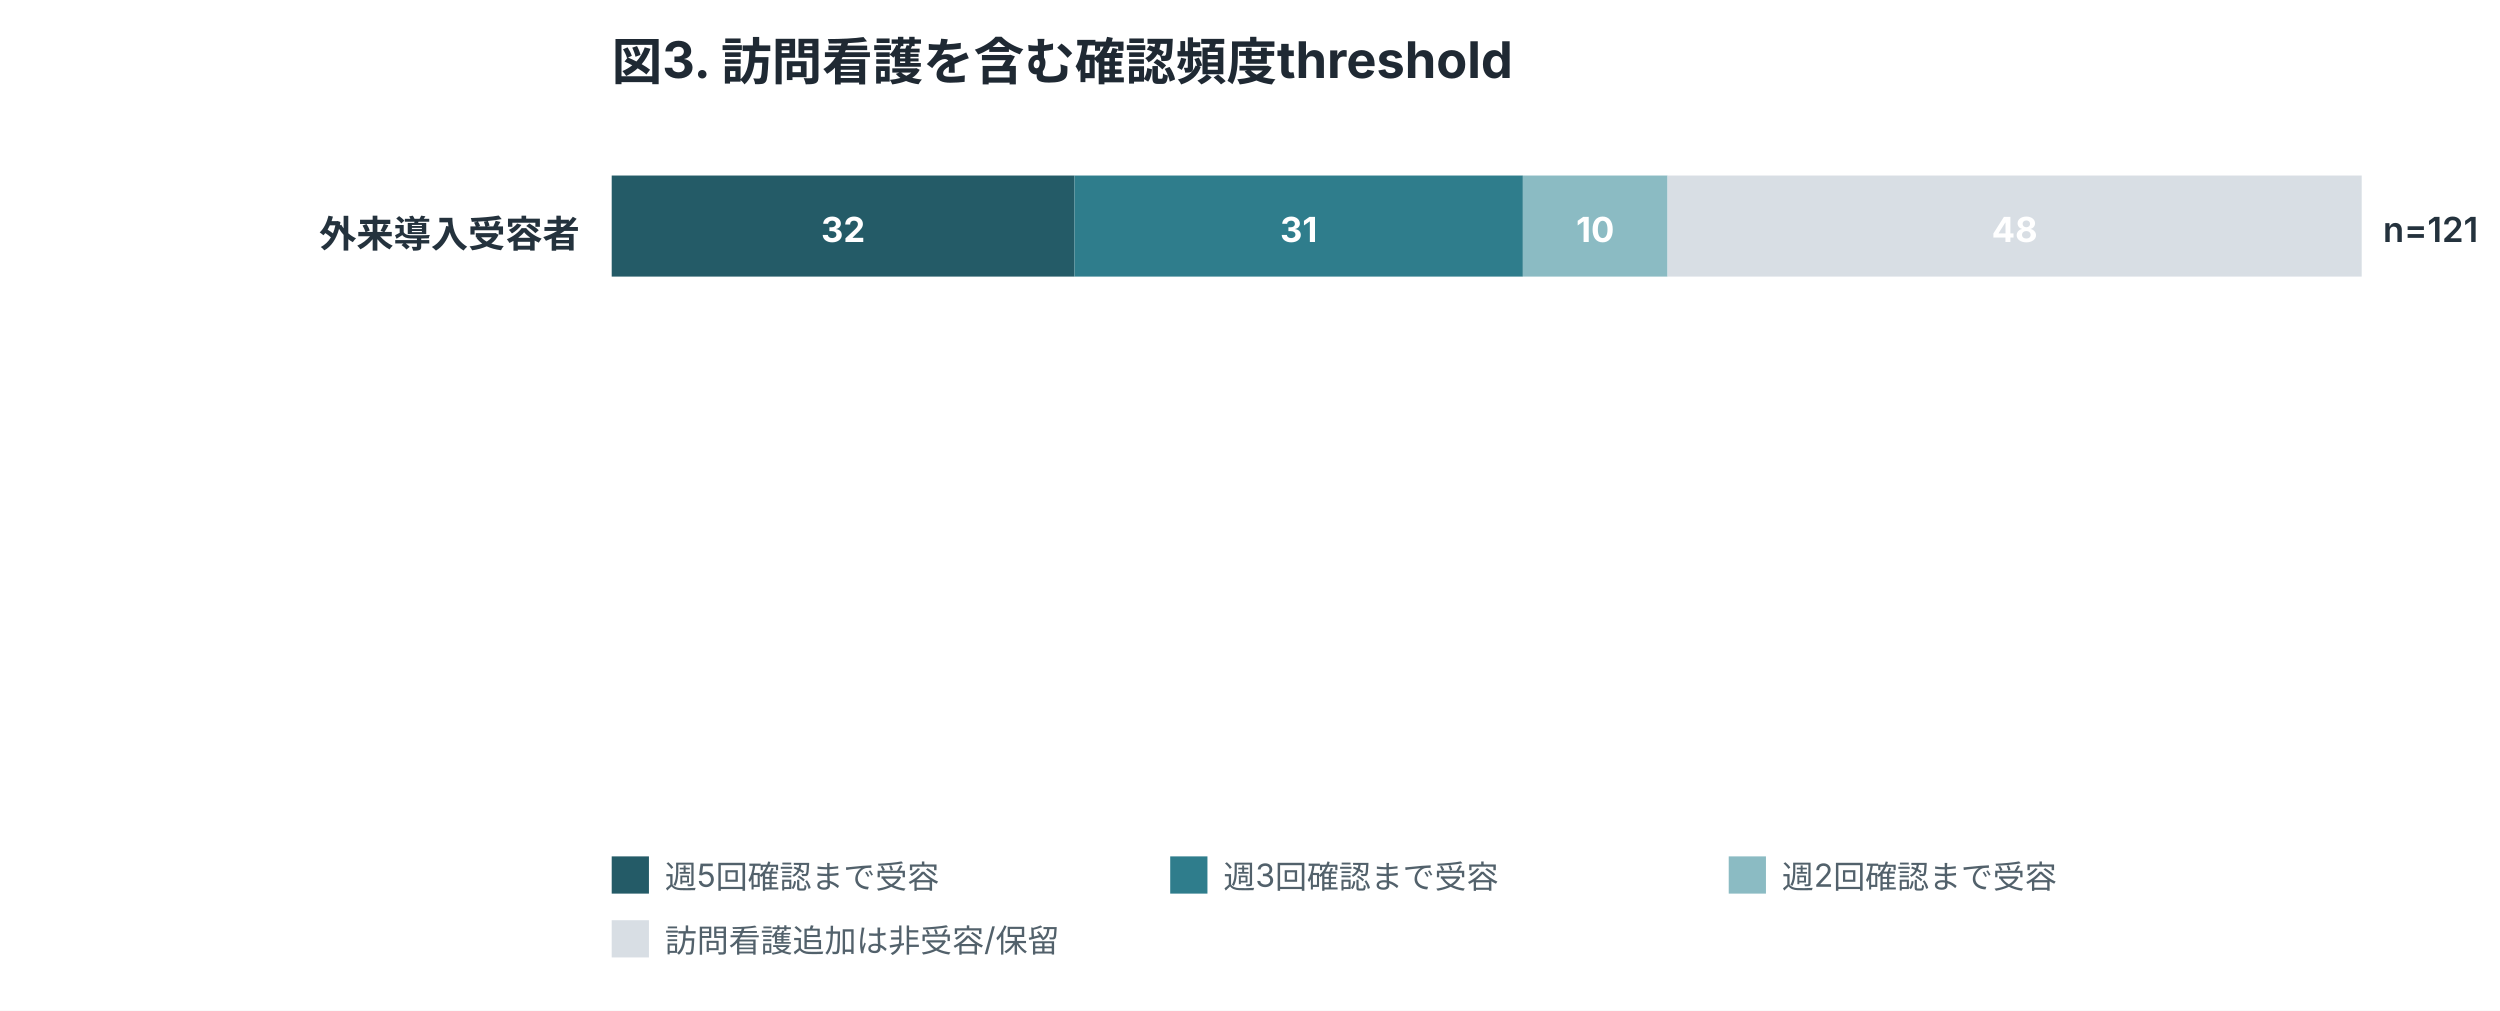
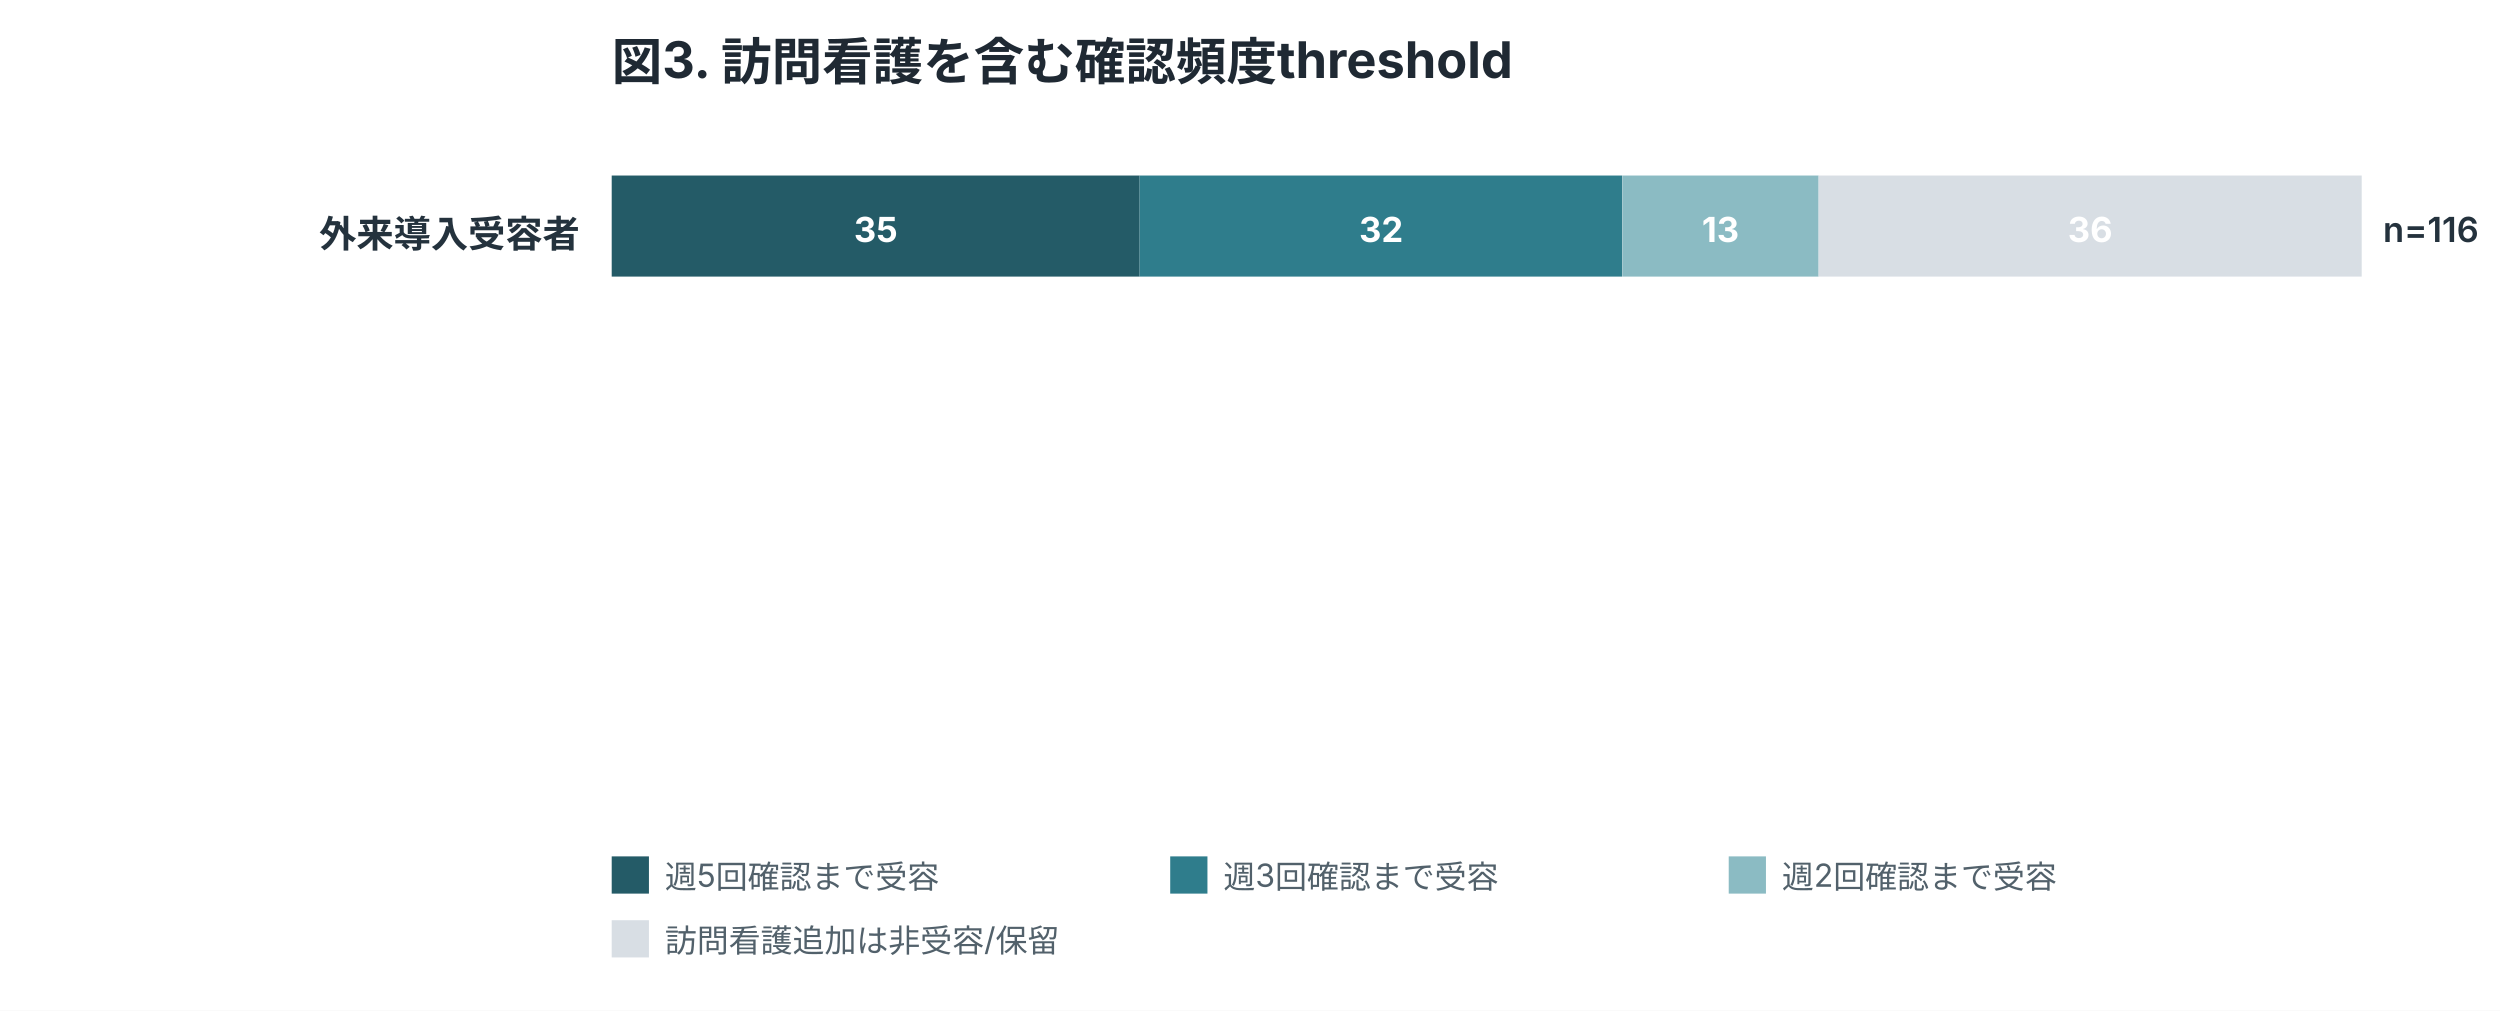
<svg xmlns="http://www.w3.org/2000/svg" width="940" height="380" viewBox="0 0 940 380" role="img">
  <style>
.title{font:700 19px -apple-system,BlinkMacSystemFont,"Segoe UI",sans-serif;fill:#1f2933}
.label{font:600 14px -apple-system,BlinkMacSystemFont,"Segoe UI",sans-serif;fill:#24323d}
.num{font:600 13px -apple-system,BlinkMacSystemFont,"Segoe UI",sans-serif;fill:#24323d}
.axis,.legend,.note{font:12px -apple-system,BlinkMacSystemFont,"Segoe UI",sans-serif;fill:#52616b}
.inside{font:700 13px -apple-system,BlinkMacSystemFont,"Segoe UI",sans-serif;fill:white}
.big{font:700 34px -apple-system,BlinkMacSystemFont,"Segoe UI",sans-serif;fill:#1f2933}
</style>
  <rect width="100%" height="100%" fill="white" />
  <text x="230" y="30" class="title">図3. 訪問看護を含む確認頻度threshold</text>
  <text x="218" y="93" text-anchor="end" class="label">外来導入受容者</text>
-   <rect x="230.0" y="66" width="174.0" height="38" fill="#245b67" />
-   <text x="317.0" y="91" text-anchor="middle" class="inside">32</text>
-   <rect x="404.0" y="66" width="168.6" height="38" fill="#2f7d8c" />
-   <text x="488.3" y="91" text-anchor="middle" class="inside">31</text>
-   <rect x="572.6" y="66" width="54.4" height="38" fill="#8bbbc3" />
-   <text x="599.8" y="91" text-anchor="middle" class="inside">10</text>
-   <rect x="627.0" y="66" width="261.0" height="38" fill="#d8dee4" />
-   <text x="757.5" y="91" text-anchor="middle" class="inside">48</text>
-   <text x="896" y="91" class="num">n=121</text>
+   <rect x="230.0" y="66" width="198.5" height="38" fill="#245b67" />
+   <text x="329.3" y="91" text-anchor="middle" class="inside">35</text>
+   <rect x="428.5" y="66" width="181.5" height="38" fill="#2f7d8c" />
+   <text x="519.3" y="91" text-anchor="middle" class="inside">32</text>
+   <rect x="610.1" y="66" width="73.7" height="38" fill="#8bbbc3" />
+   <text x="646.9" y="91" text-anchor="middle" class="inside">13</text>
+   <rect x="683.8" y="66" width="204.2" height="38" fill="#d8dee4" />
+   <text x="785.9" y="91" text-anchor="middle" class="inside">36</text>
+   <text x="896" y="91" class="num">n=116</text>
  <rect x="230" y="322" width="14" height="14" fill="#245b67" />
  <text x="250" y="334" class="legend">週5回確認まで受容</text>
  <rect x="440" y="322" width="14" height="14" fill="#2f7d8c" />
  <text x="460" y="334" class="legend">週3回確認まで受容</text>
  <rect x="650" y="322" width="14" height="14" fill="#8bbbc3" />
  <text x="670" y="334" class="legend">週2回確認まで受容</text>
  <rect x="230" y="346" width="14" height="14" fill="#d8dee4" />
  <text x="250" y="358" class="legend">訪問看護追加は非受容/保留</text>
</svg>
